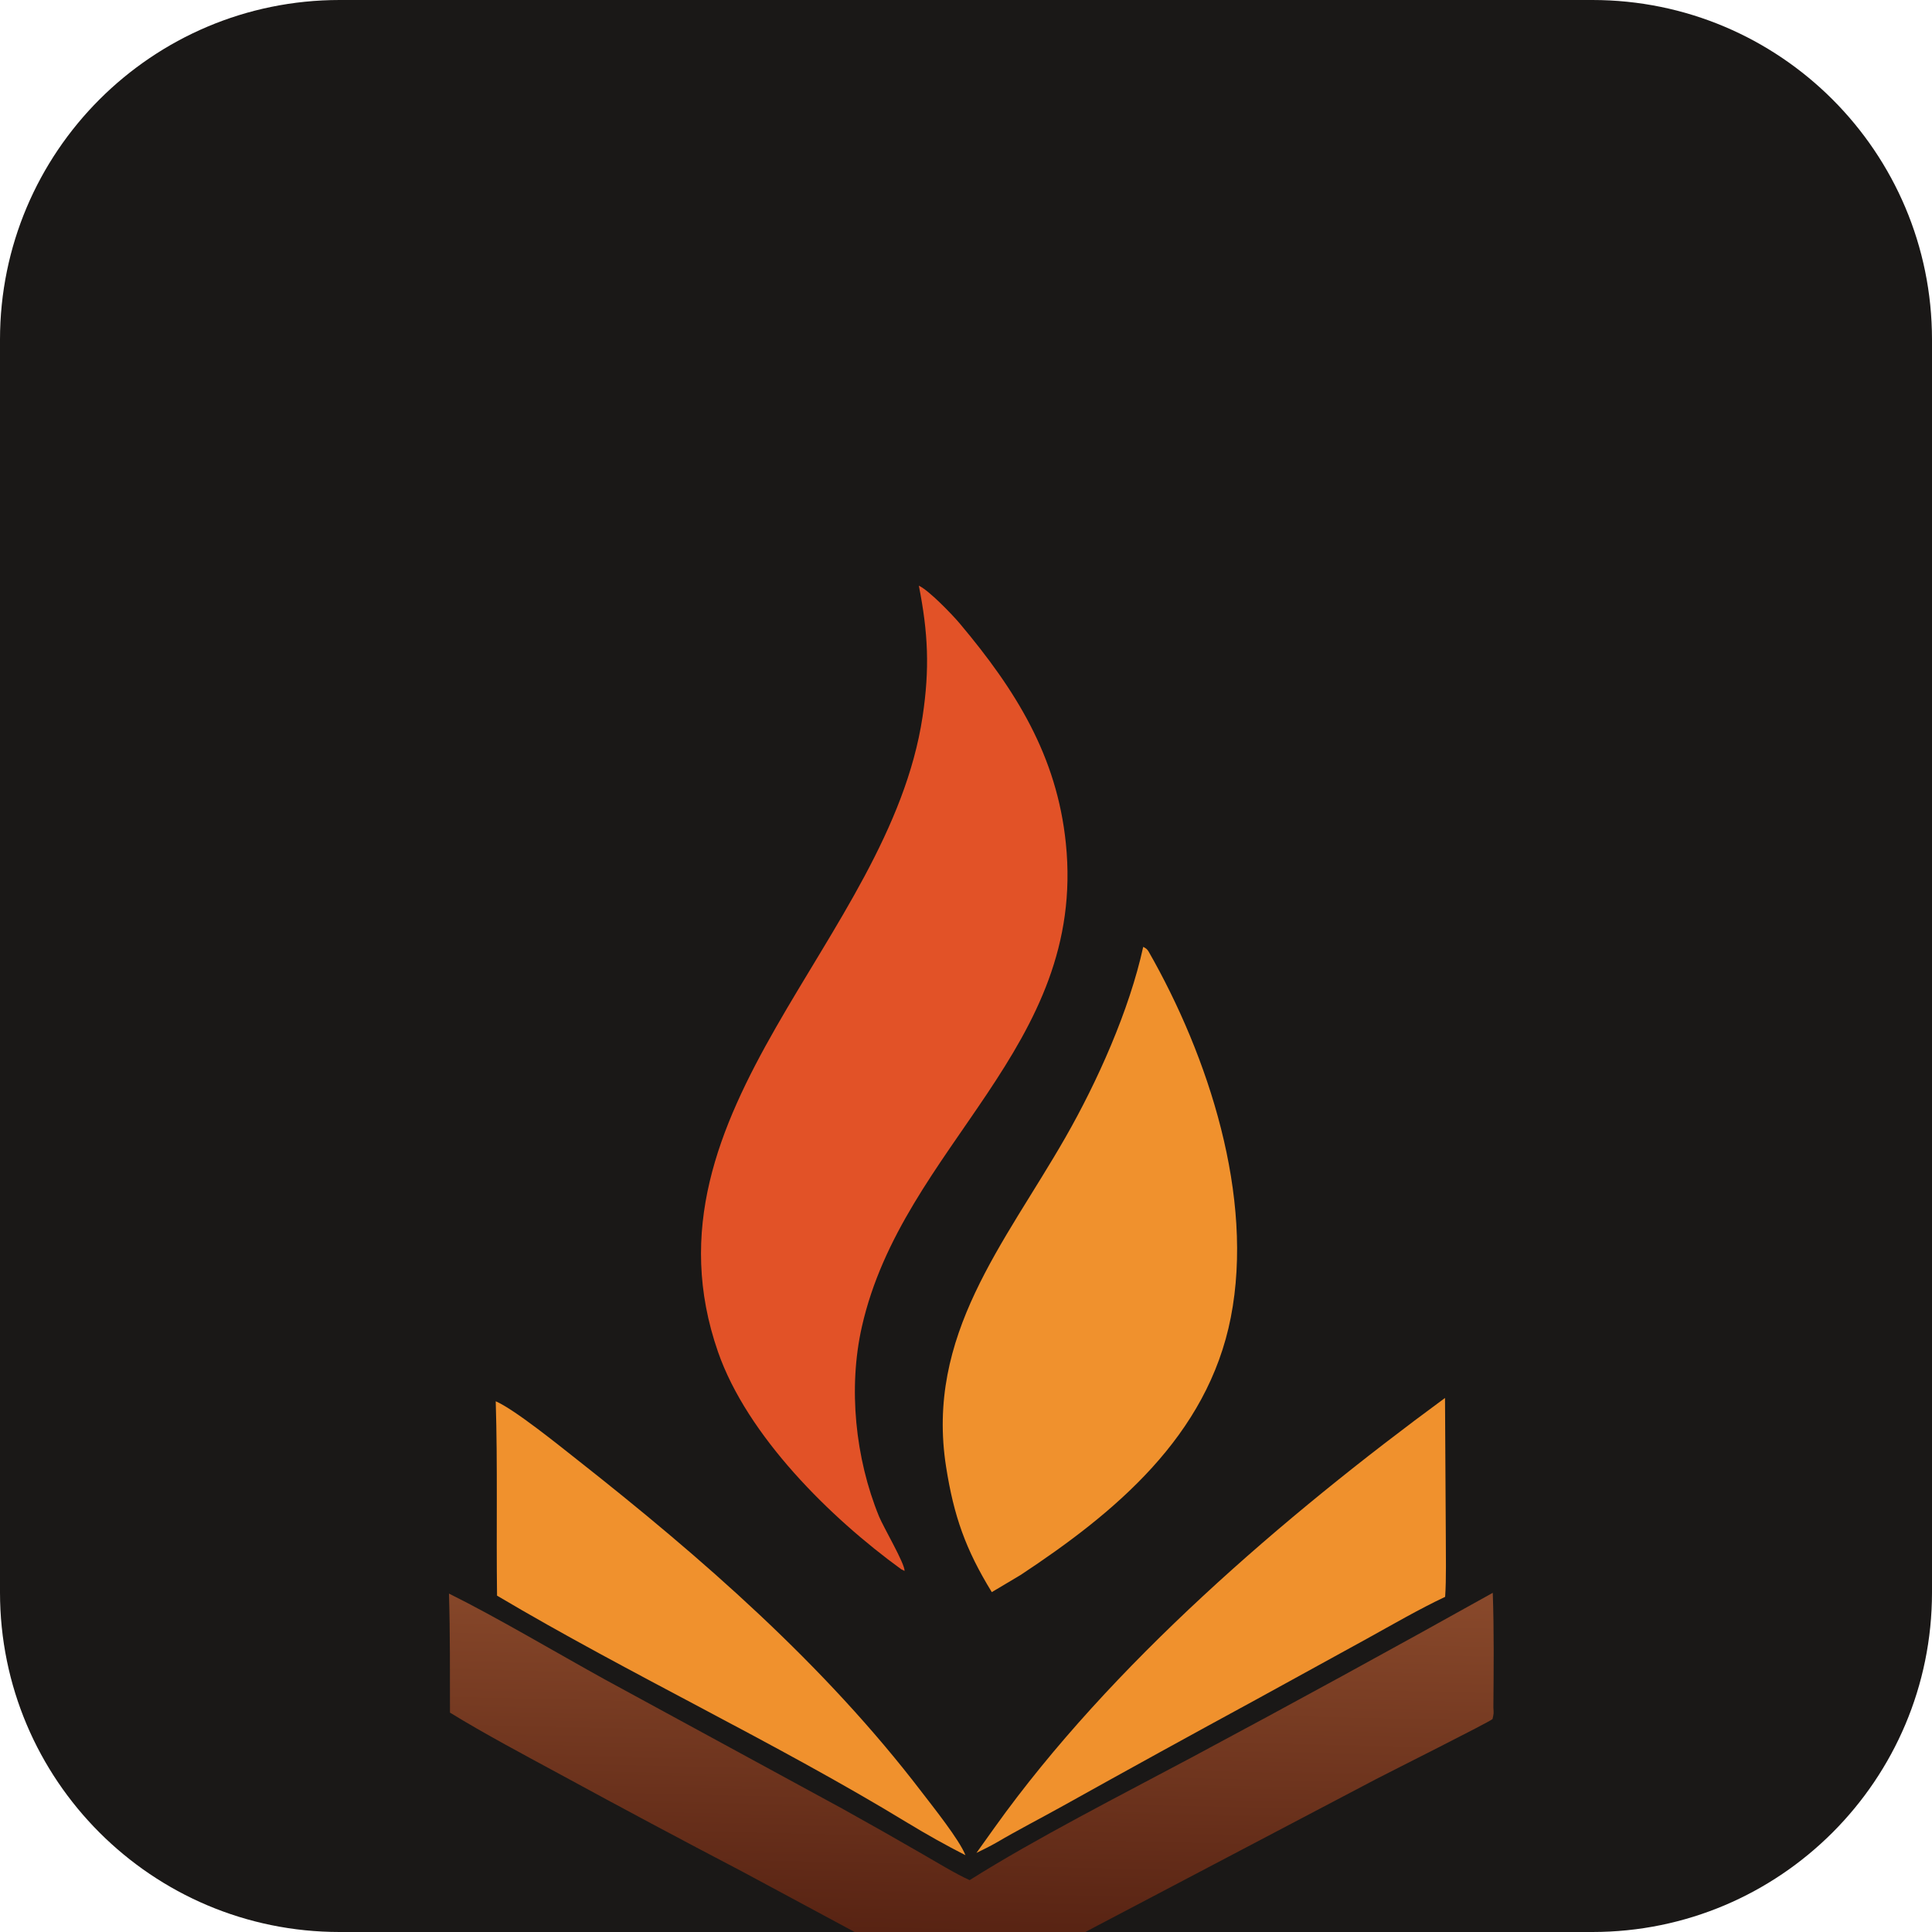
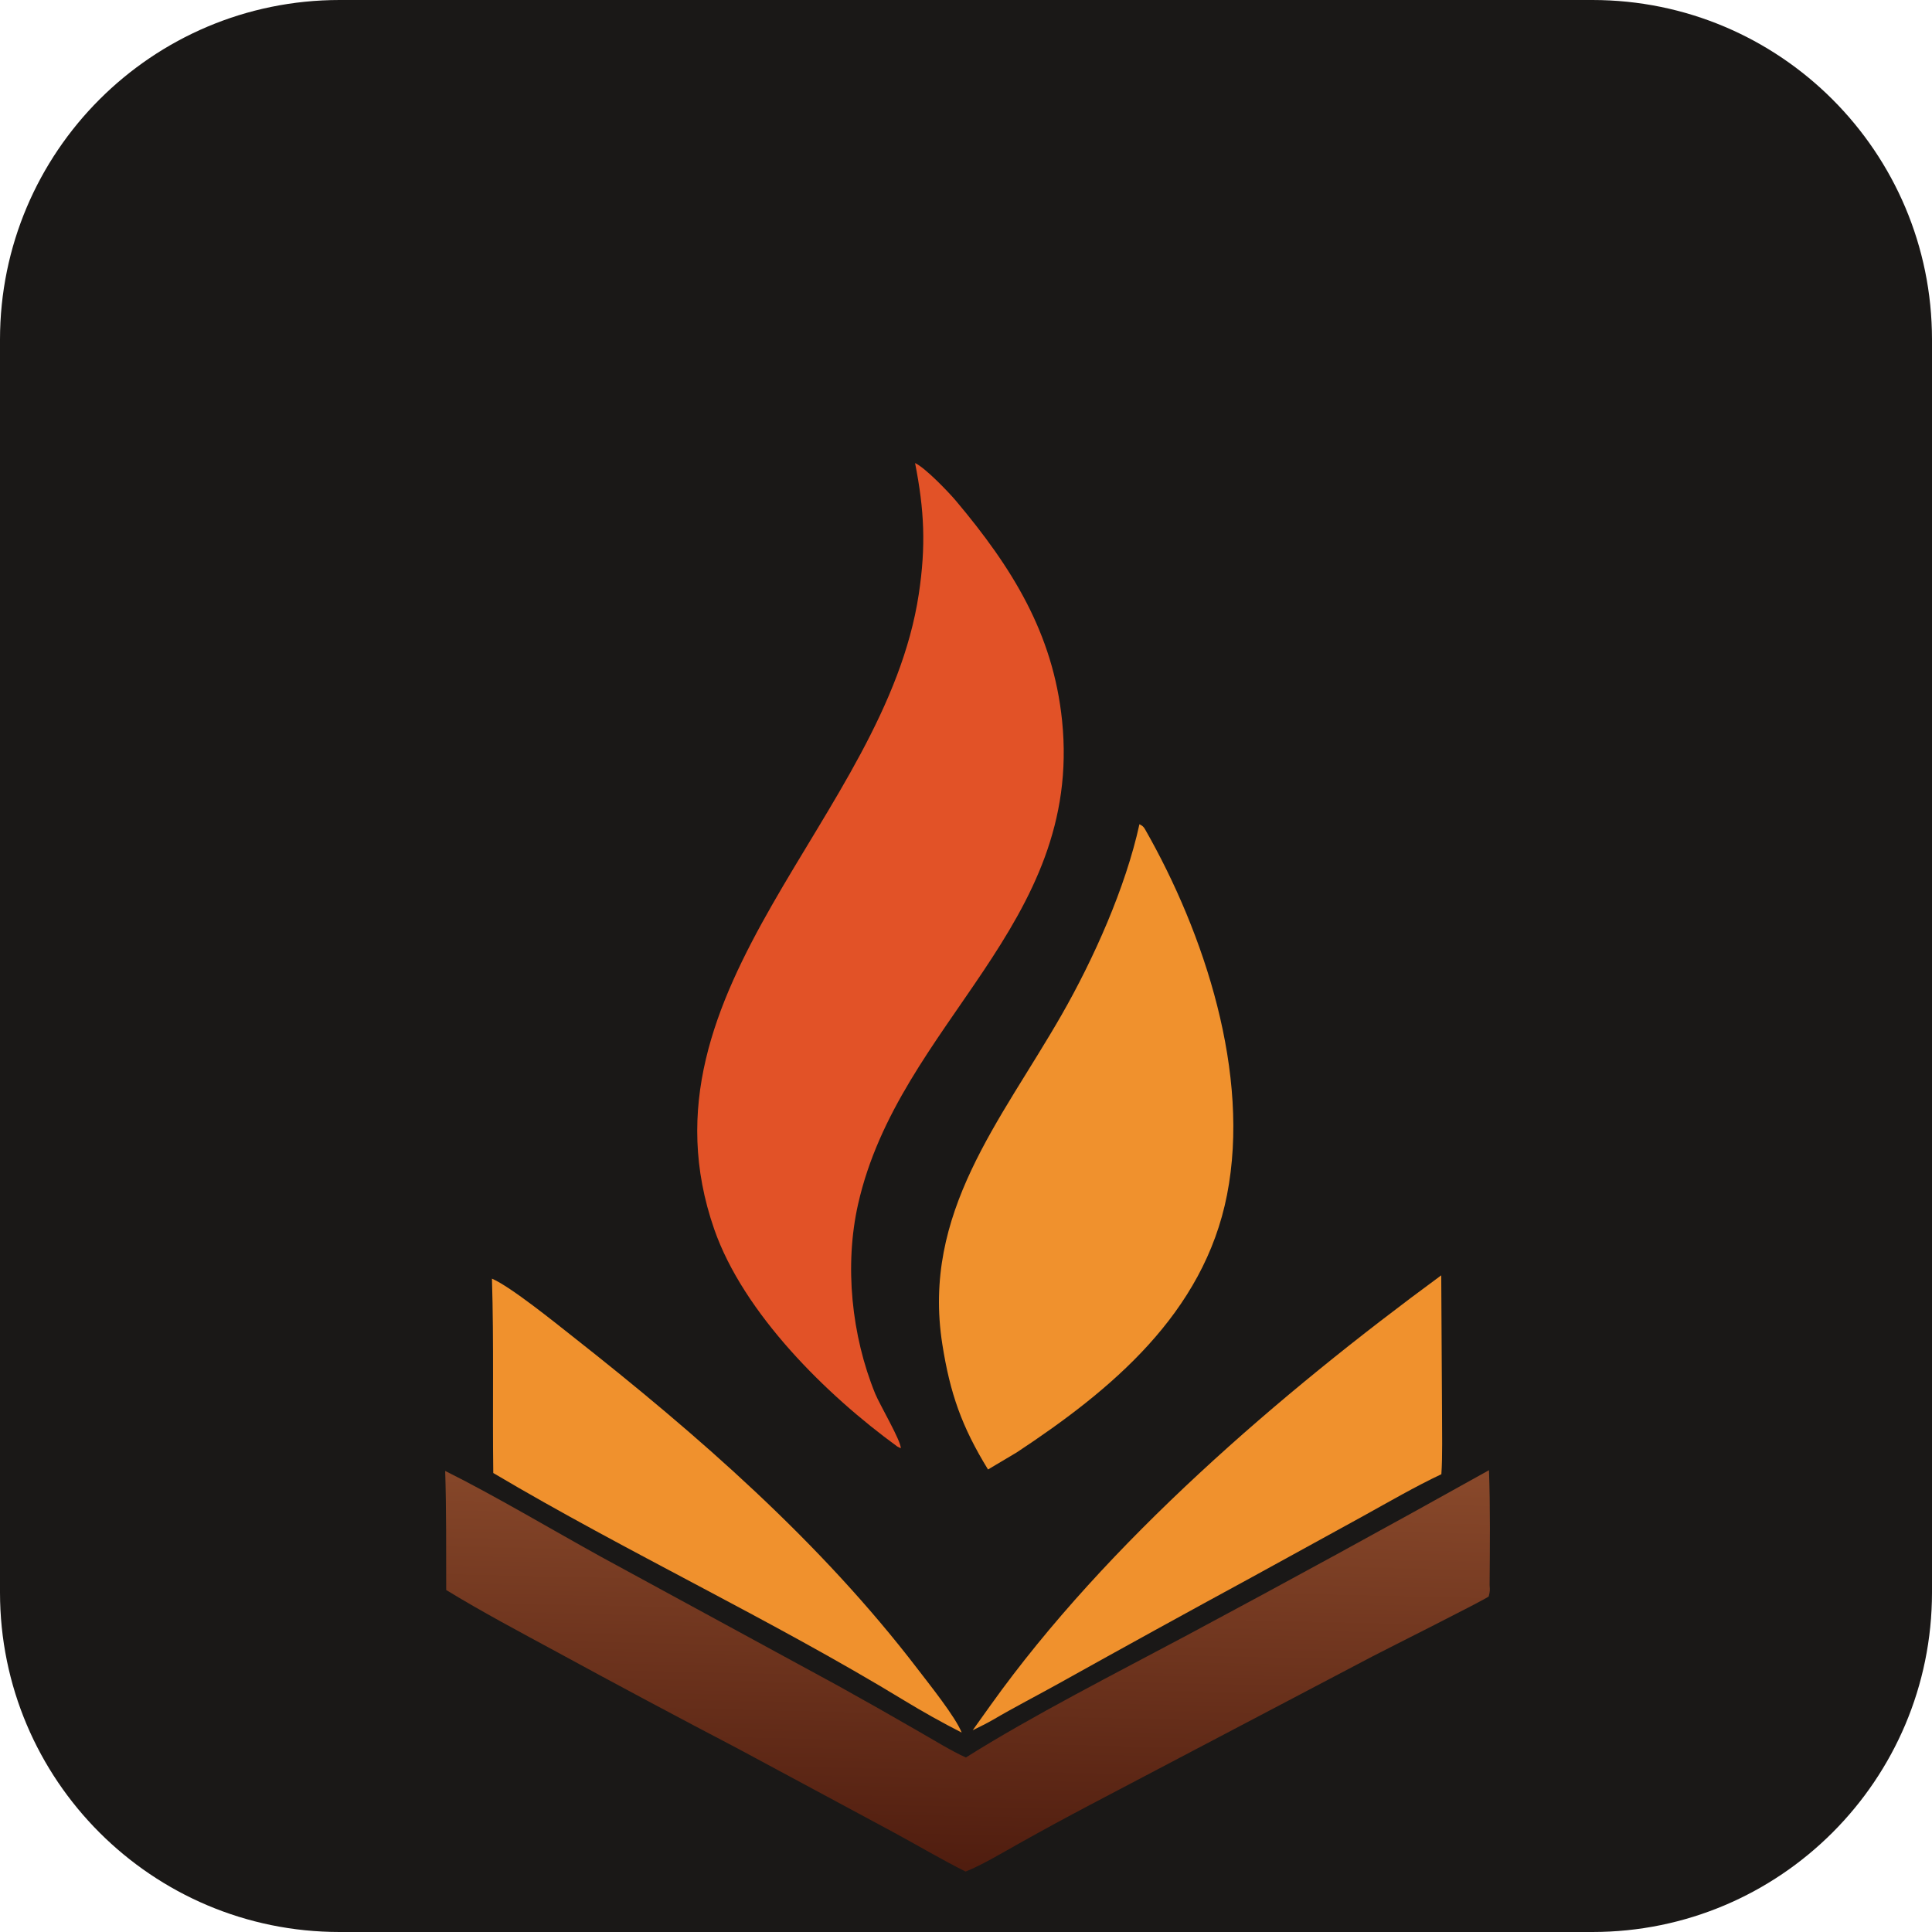
<svg xmlns="http://www.w3.org/2000/svg" width="1024" height="1024" viewBox="0 0 1024 1024">
  <defs>
    <linearGradient id="bookGradient" x1="509" y1="739" x2="512" y2="609" gradientUnits="userSpaceOnUse">
      <stop offset="0" stop-color="#501D0F" />
      <stop offset="1" stop-color="#89492B" />
    </linearGradient>
  </defs>
  <rect x="0" y="0" width="1024" height="1024" rx="180" ry="180" fill="#1A1817" />
-   <g transform="translate(-330, -165) scale(1.65)">
+   <g transform="translate(-332, -230) scale(1.65)">
    <path fill="#E25227" d="M495.154 288.138C498.378 289.608 505.914 297.445 508.313 300.3C526.269 321.669 539.502 342.79 542.378 370.879C549.115 436.662 490.007 467.903 476.848 526.209C472.415 545.849 474.731 568.443 482.366 587.122C483.763 590.541 490.702 602.324 490.569 604.62L489.492 604.081C466.698 587.526 440.031 561.25 430.639 534.248C403.556 456.377 485.481 402.143 496.346 330.247C498.679 314.804 498.133 303.222 495.154 288.138Z" />
    <path fill="url(#bookGradient)" d="M679.512 611.655C679.948 623.671 679.803 636.504 679.711 648.539C679.819 650.345 679.874 650.354 679.431 652.203C678.578 653.105 645.852 669.482 641.946 671.541L551.504 719.091C543.78 723.161 536.109 727.33 528.491 731.597C523.974 734.127 516.055 738.826 511.383 740.578C504.39 737.13 495.509 731.912 488.494 728.114L438.452 701.202C418.928 690.993 399.491 680.618 380.143 670.078C368.598 663.83 355.674 656.975 344.543 650.136C344.526 637.556 344.602 624.446 344.219 611.898C359.414 619.412 379.065 631.083 394.357 639.52L470.64 681.021C479.247 685.796 487.81 690.649 496.33 695.578C500.794 698.136 506.902 701.896 511.48 703.945C532.487 690.677 560.415 676.473 582.602 664.63C615.066 647.267 647.37 629.608 679.512 611.655Z" />
    <path fill="#F0912D" d="M567.225 404.156C568.003 404.556 568.509 404.868 568.965 405.666C588.192 439.301 602.938 484.462 595.366 523.183C587.91 561.316 558.078 585.951 527.823 605.935L518.591 611.429C510.152 597.693 506.392 586.985 503.912 571.209C497.26 528.911 522.684 499.522 542.221 465.408C552.466 447.518 562.786 424.502 567.225 404.156Z" />
    <path fill="#F0912D" d="M359.24 550.125C365.269 552.715 379.71 564.412 385.223 568.751C425.497 600.45 464.809 634.729 496.049 675.611C499.494 680.119 508.175 690.937 510.126 695.939C503.857 692.741 497.548 689.208 491.532 685.547C448.751 659.511 402.641 638.037 359.663 612.561C359.387 591.884 359.872 570.732 359.24 550.125Z" />
    <path fill="#F0912D" d="M664.174 549.059L664.428 593.205C664.417 599.159 664.625 607.179 664.213 612.947C655.817 616.909 647.229 621.897 639.067 626.408L603.341 646.032C582.669 657.264 562.058 668.608 541.509 680.063C534.744 683.835 526.75 687.959 520.246 691.793C518.071 693.047 515.906 694.089 513.66 695.2L519.513 687.005C556.887 634.717 612.459 587.041 664.174 549.059Z" />
  </g>
</svg>
